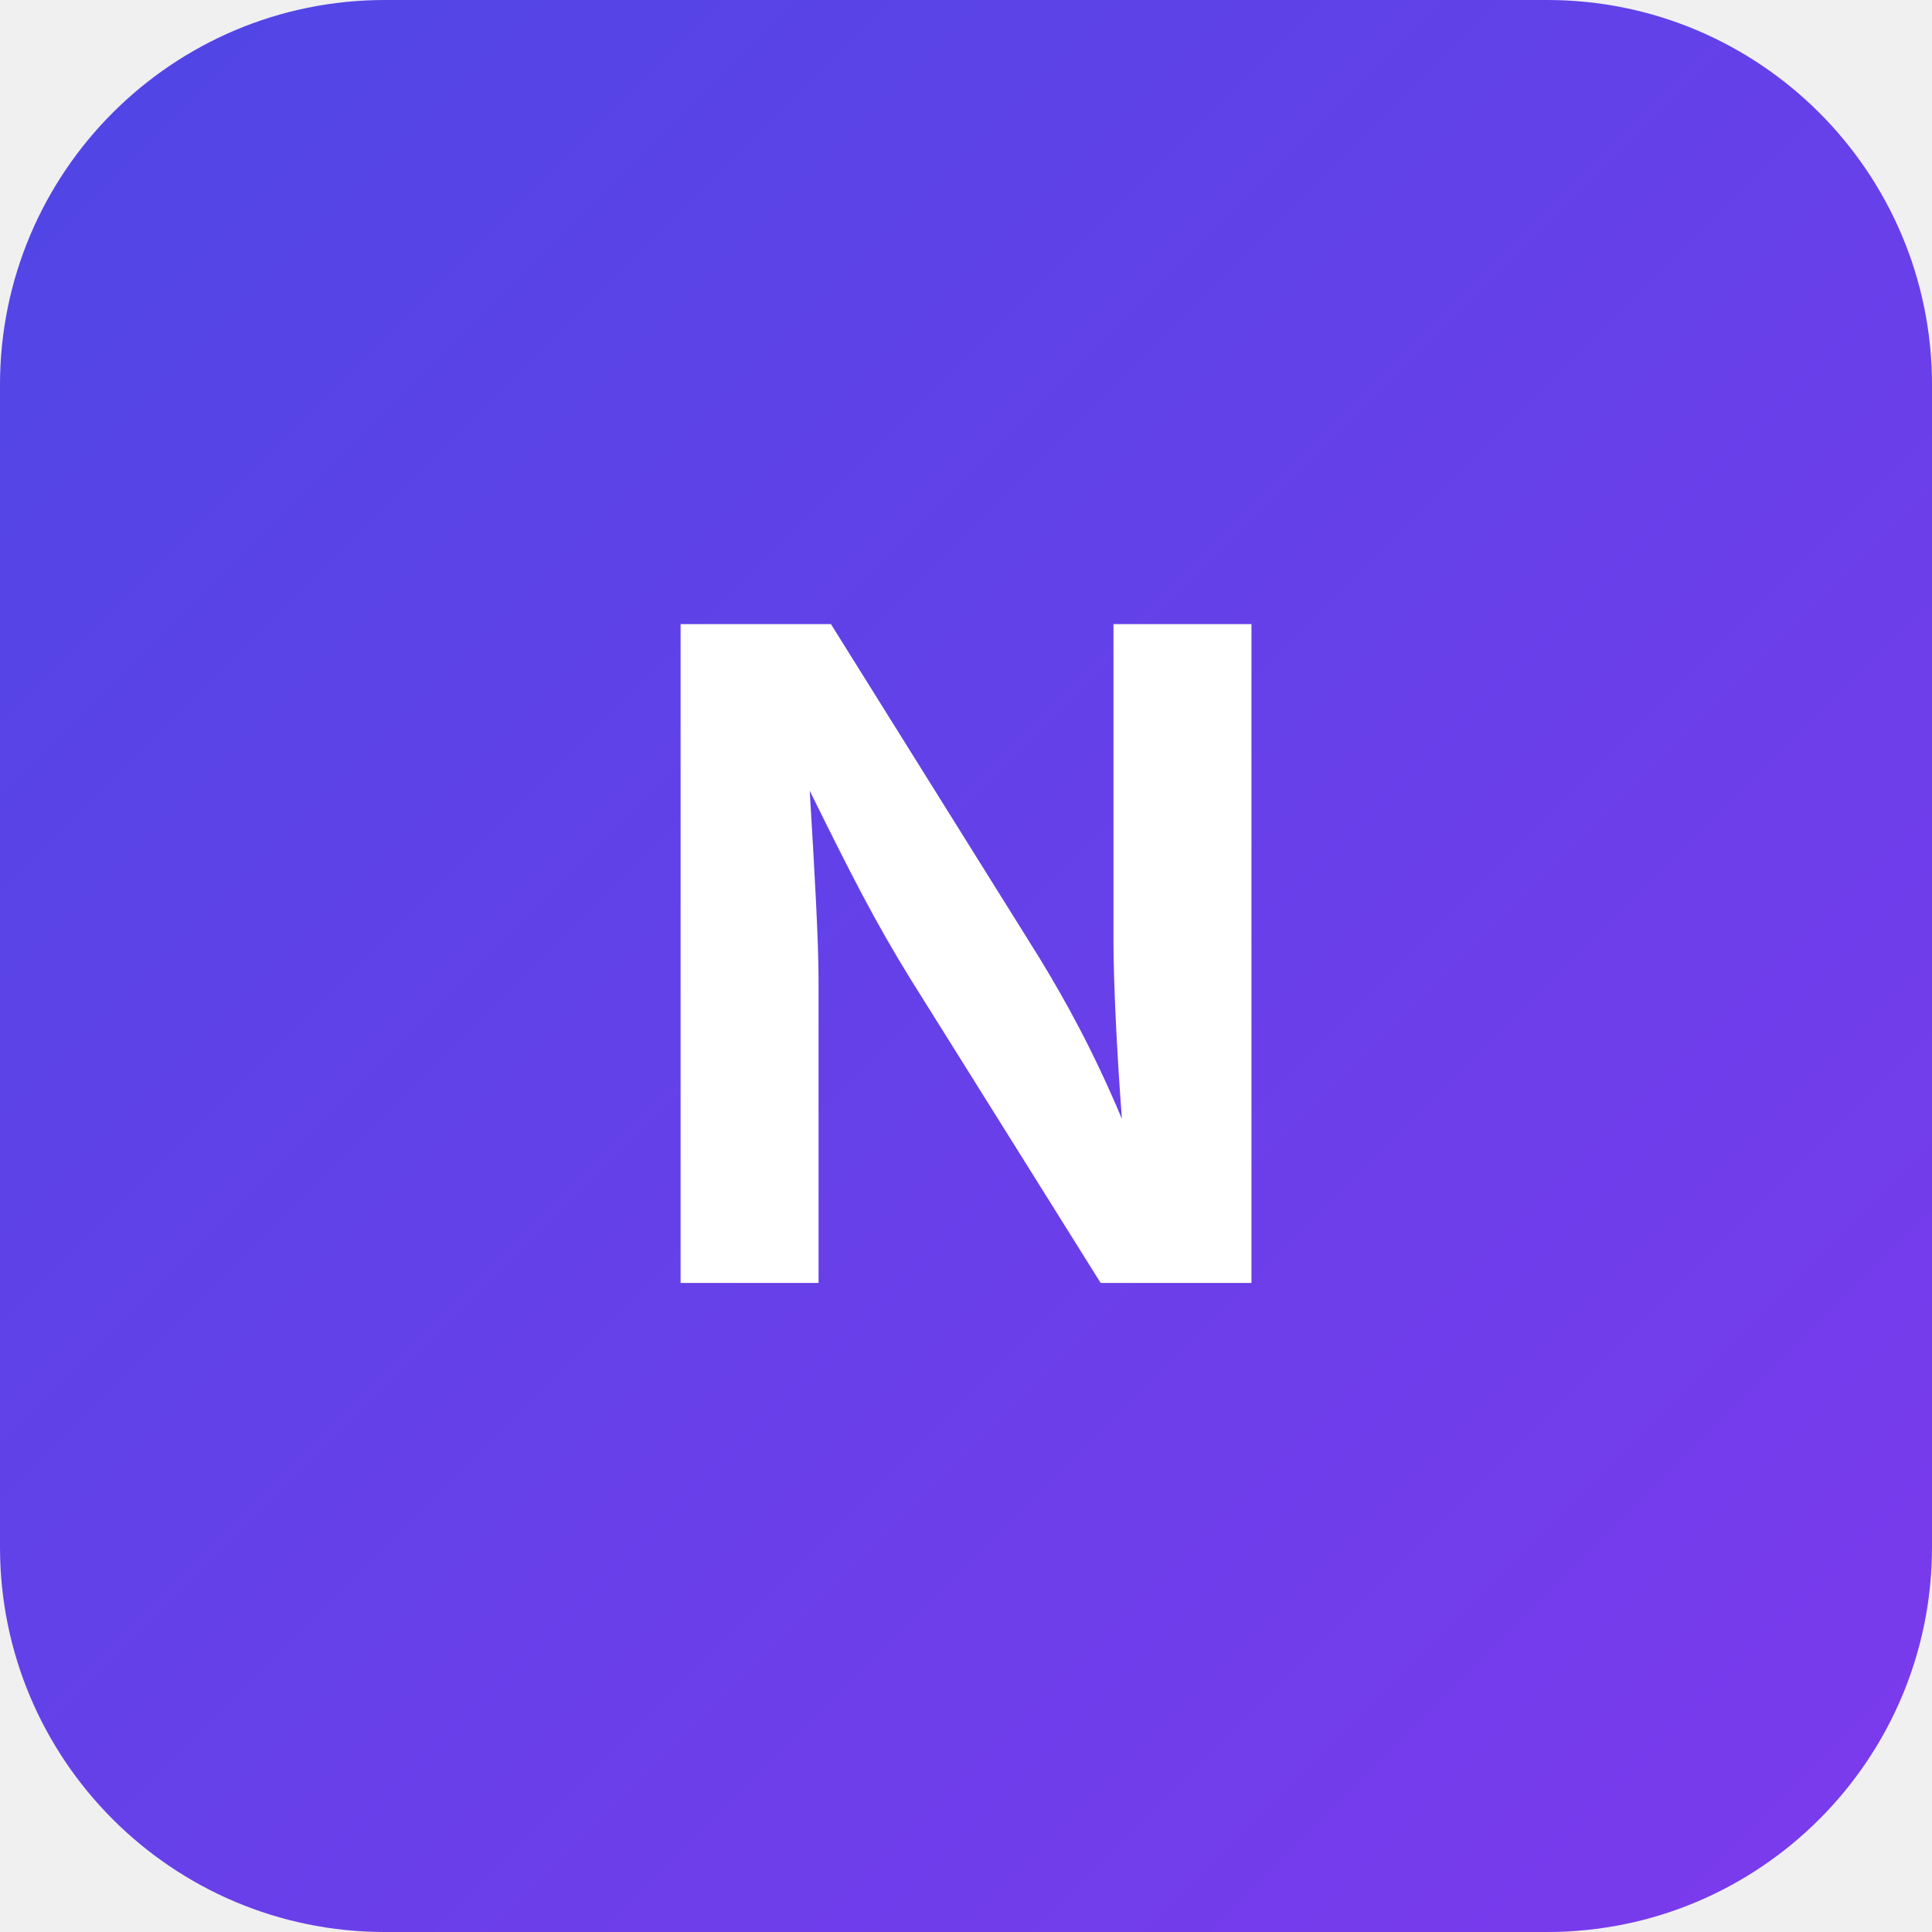
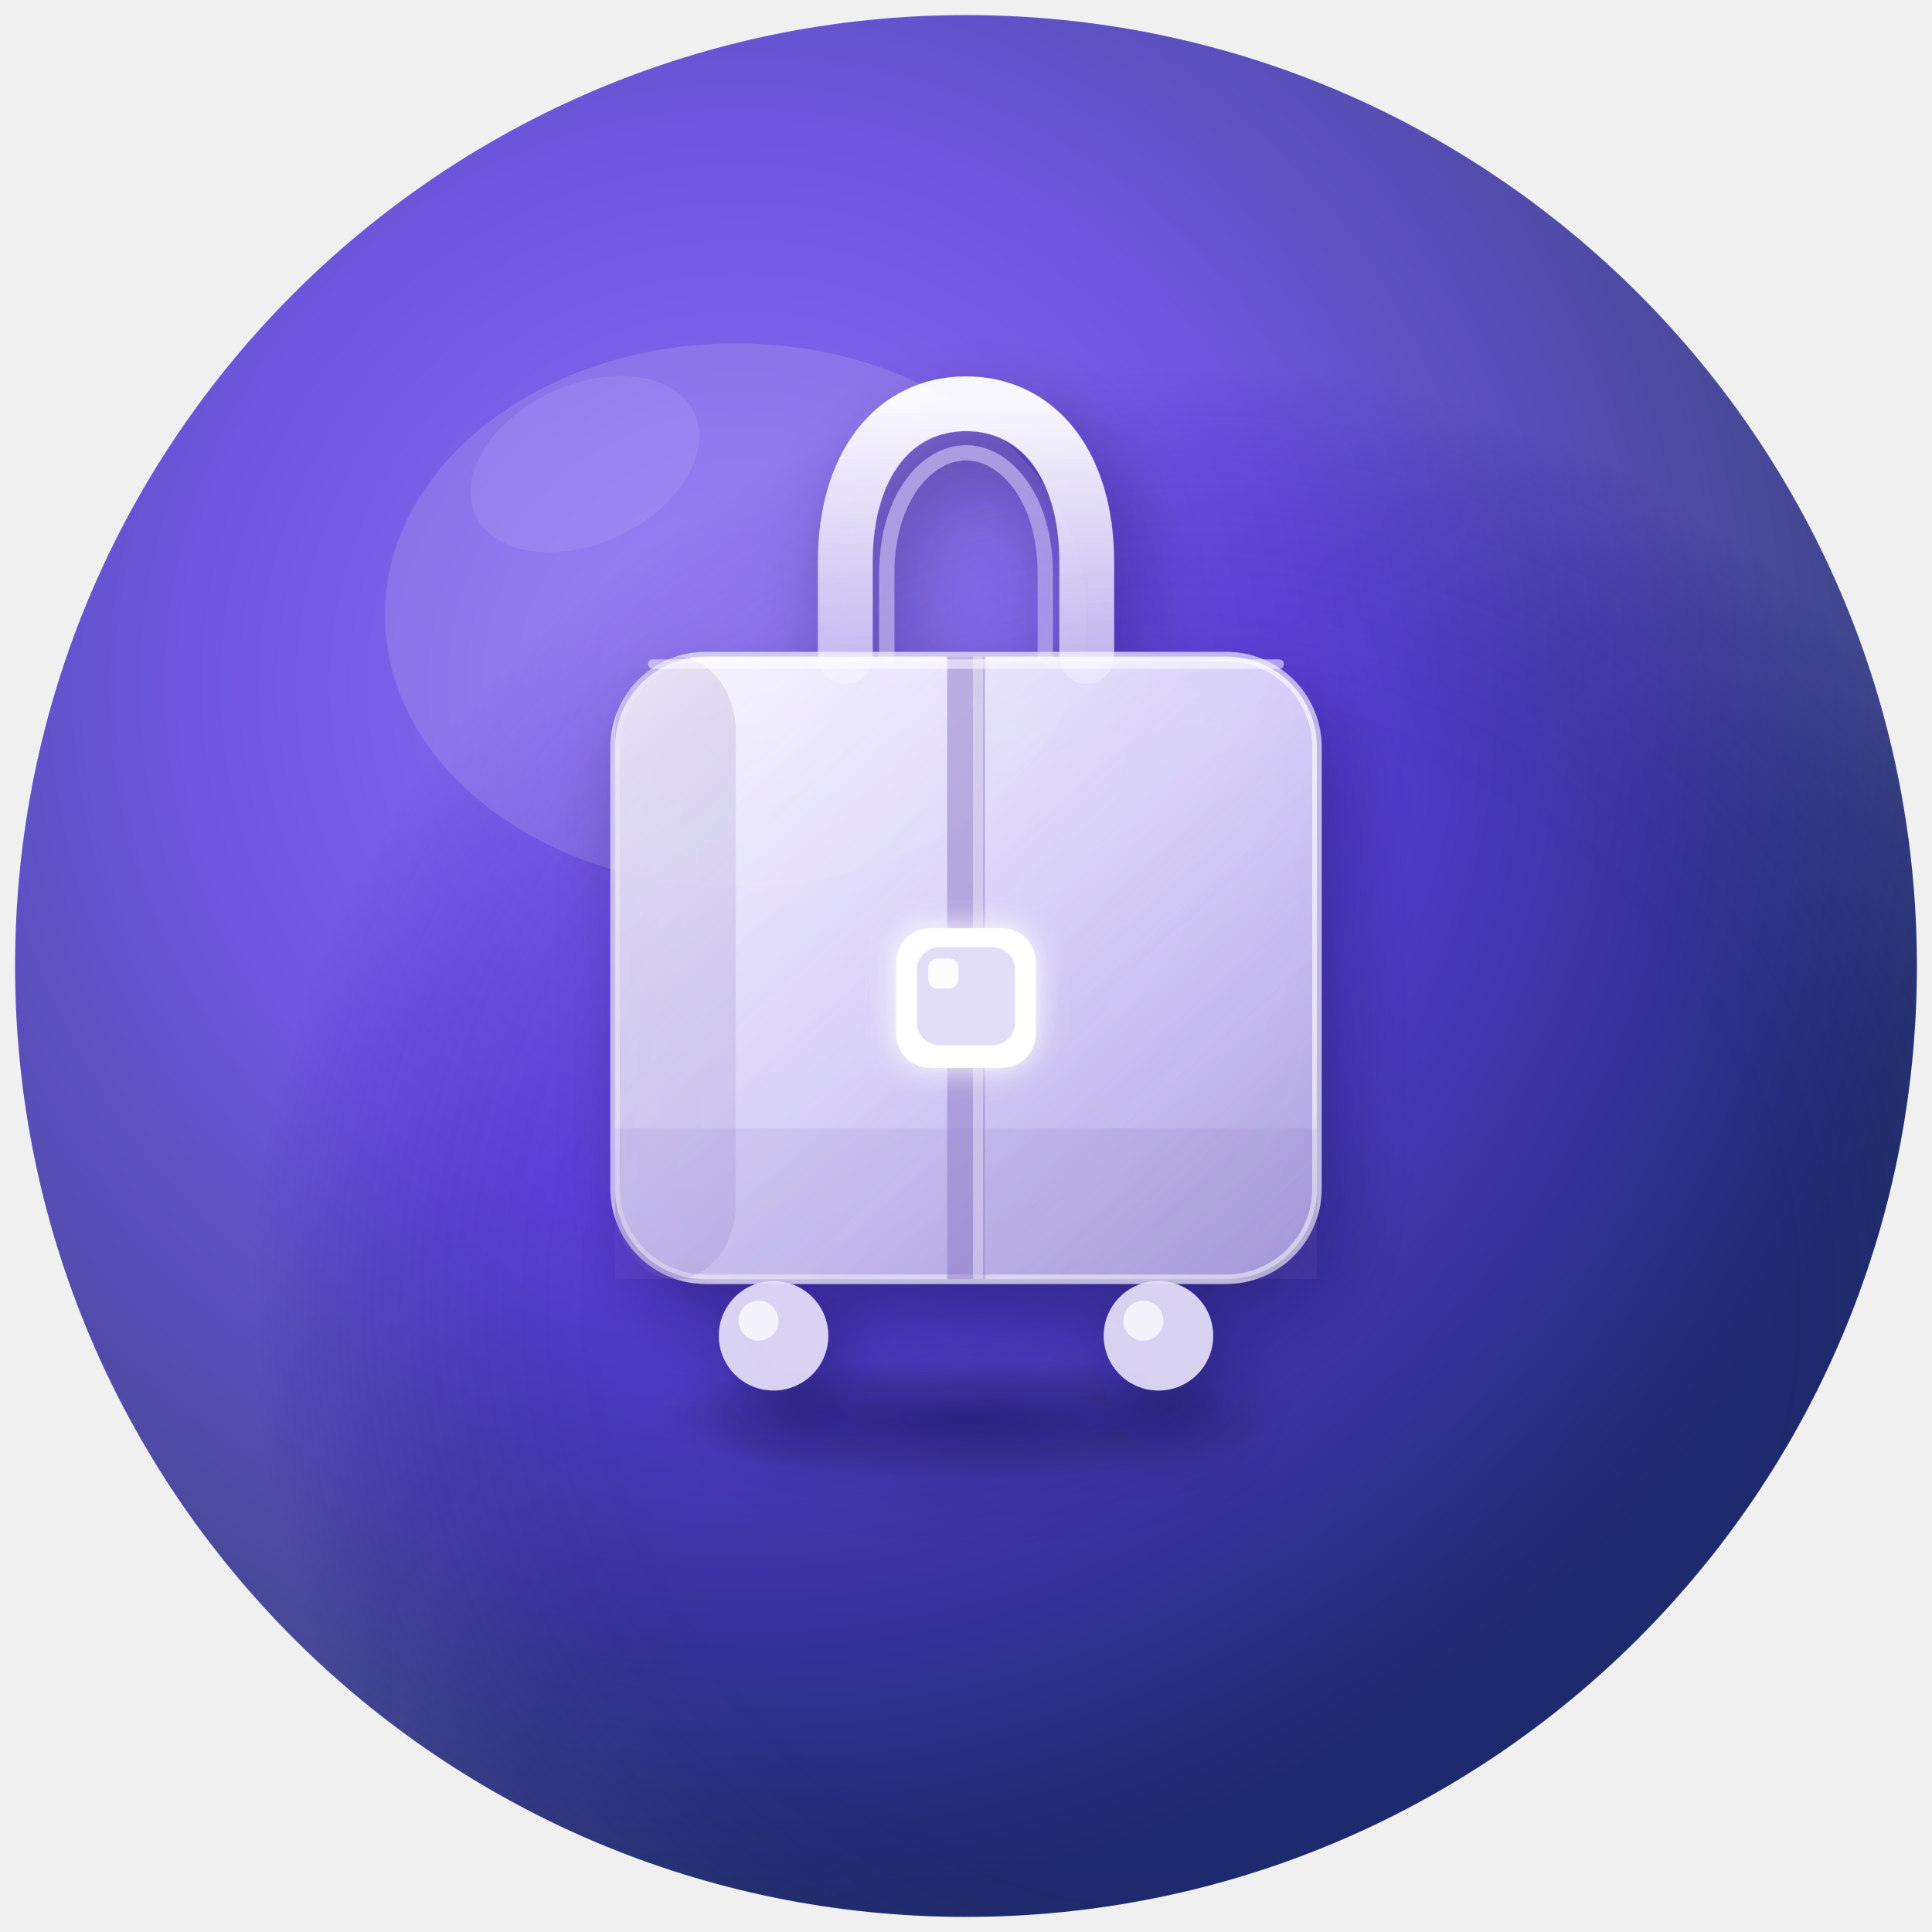
<svg xmlns="http://www.w3.org/2000/svg" viewBox="0 0 512 512" width="512" height="512">
  <defs>
-     <linearGradient id="grad1" x1="0%" y1="0%" x2="100%" y2="100%">
-       <stop offset="0%" style="stop-color:#4f46e5;stop-opacity:1" />
-       <stop offset="100%" style="stop-color:#7c3aed;stop-opacity:1" />
+     <radialGradient id="sphere" cx="38%" cy="35%" r="65%" fx="38%" fy="35%">
+       <stop offset="0%" stop-color="#7c5cf5" />
+       <stop offset="45%" stop-color="#5b3fdb" />
+       <stop offset="100%" stop-color="#1e2a6e" />
+     </radialGradient>
+     <radialGradient id="rimLight" cx="62%" cy="68%" r="50%">
+       <stop offset="60%" stop-color="transparent" />
+       <stop offset="100%" stop-color="rgba(255,255,255,0.12)" />
+     </radialGradient>
+     <linearGradient id="bagBody" x1="0" y1="0" x2="1" y2="1">
+       <stop offset="0%" stop-color="rgba(255,255,255,0.95)" />
+       <stop offset="50%" stop-color="rgba(230,225,255,0.88)" />
+       <stop offset="100%" stop-color="rgba(200,190,240,0.75)" />
    </linearGradient>
+     <linearGradient id="handleGrad" x1="0" y1="0" x2="0" y2="1">
+       <stop offset="0%" stop-color="rgba(255,255,255,0.95)" />
+       <stop offset="100%" stop-color="rgba(210,200,245,0.85)" />
+     </linearGradient>
+     <radialGradient id="bagShadow" cx="50%" cy="50%" r="50%">
+       <stop offset="0%" stop-color="rgba(15,10,50,0.35)" />
+       <stop offset="100%" stop-color="transparent" />
+     </radialGradient>
+     <filter id="dropShadow" x="-20%" y="-20%" width="140%" height="140%">
+       <feDropShadow dx="5" dy="10" stdDeviation="10" flood-color="rgba(10,5,40,0.4)" />
+     </filter>
+     <filter id="glow" x="-30%" y="-30%" width="160%" height="160%">
+       <feGaussianBlur stdDeviation="4" result="blur" />
+       <feMerge>
+         <feMergeNode in="blur" />
+         <feMergeNode in="SourceGraphic" />
+       </feMerge>
+     </filter>
  </defs>
-   <rect width="512" height="512" rx="102" fill="url(#grad1)" />
-   <text x="256" y="340" font-size="240" text-anchor="middle" fill="white" font-family="system-ui, -apple-system, sans-serif" font-weight="bold">N</text>
+   <circle cx="256" cy="256" r="252" fill="url(#sphere)" />
+   <circle cx="256" cy="256" r="252" fill="url(#rimLight)" />
+   <ellipse cx="195" cy="163" rx="93" ry="72" fill="rgba(255,255,255,0.13)" />
+   <g transform="translate(256,272)" filter="url(#dropShadow)">
+     <ellipse cx="0" cy="104" rx="83" ry="16" fill="url(#bagShadow)" />
+     <path d="M-32,-98 L-32,-123 C-32,-149 -19,-165 0,-165 C19,-165 32,-149 32,-123 L32,-98" fill="none" stroke="url(#handleGrad)" stroke-width="14.5" stroke-linecap="round" />
+     <path d="M-21,-98 L-21,-120 C-21,-140 -10.5,-152 0,-152 C10.5,-152 21,-140 21,-120 L21,-98" fill="none" stroke="rgba(255,255,255,0.3)" stroke-width="4" stroke-linecap="round" />
+     <rect x="-93" y="-98" width="186" height="165" rx="24" ry="24" fill="url(#bagBody)" stroke="rgba(255,255,255,0.6)" stroke-width="2.5" />
+     <rect x="-93" y="-98" width="32" height="165" rx="20" ry="20" fill="rgba(120,100,180,0.15)" />
+     <rect x="-93" y="27" width="186" height="40" rx="0" ry="19" fill="rgba(100,80,160,0.1)" />
+     <line x1="0" y1="-98" x2="0" y2="67" stroke="rgba(140,120,200,0.5)" stroke-width="10" />
+     <line x1="3.2" y1="-98" x2="3.2" y2="67" stroke="rgba(255,255,255,0.4)" stroke-width="2.7" />
+     <rect x="-18.5" y="-26" width="37" height="37" rx="9" fill="white" filter="url(#glow)" />
+     <rect x="-13" y="-21" width="26" height="26" rx="6" fill="rgba(200,190,240,0.5)" />
+     <rect x="-10" y="-18" width="8" height="8" rx="2.5" fill="rgba(255,255,255,0.9)" />
+     <line x1="-83" y1="-96" x2="83" y2="-96" stroke="rgba(255,255,255,0.5)" stroke-width="2.5" stroke-linecap="round" />
+     <circle cx="-51" cy="82" r="14.5" fill="rgba(230,225,250,0.9)" />
+     <circle cx="-55" cy="78" r="5.3" fill="rgba(255,255,255,0.7)" />
+     <circle cx="51" cy="82" r="14.5" fill="rgba(230,225,250,0.9)" />
+     <circle cx="47" cy="78" r="5.3" fill="rgba(255,255,255,0.7)" />
+   </g>
+   <ellipse cx="155" cy="123" rx="32" ry="21" fill="rgba(255,255,255,0.08)" transform="rotate(-25 155 123)" />
</svg>
